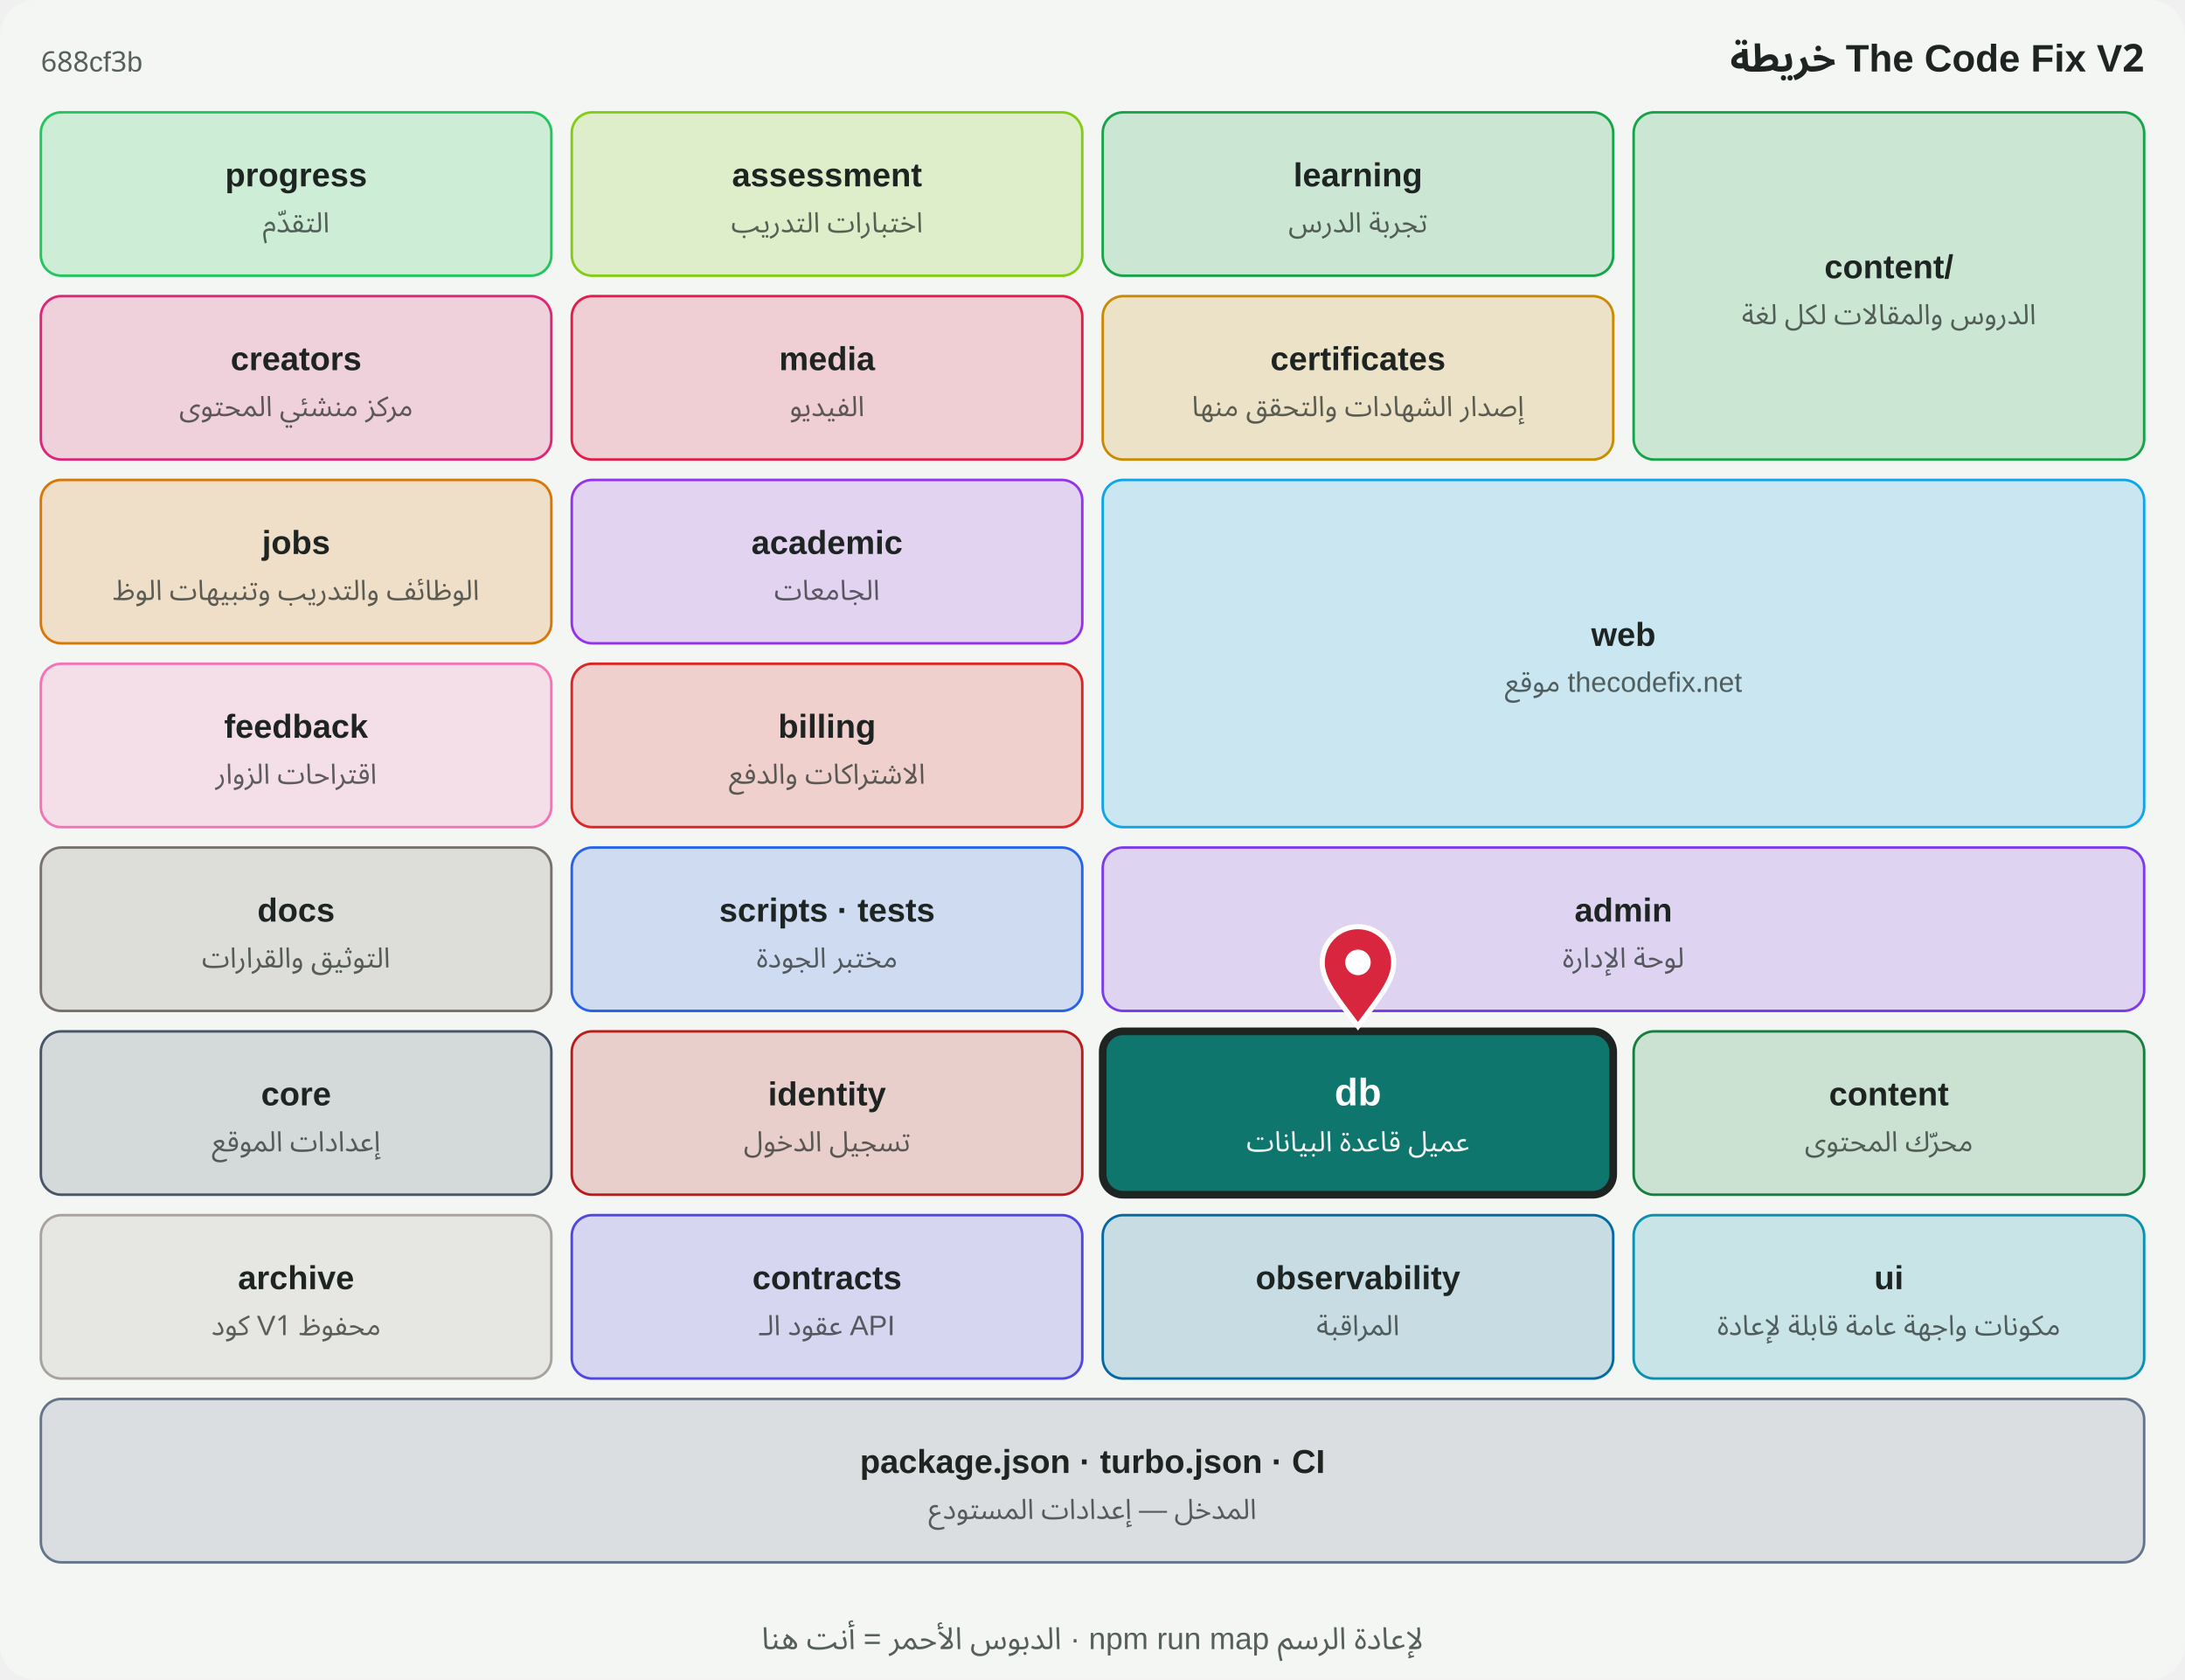
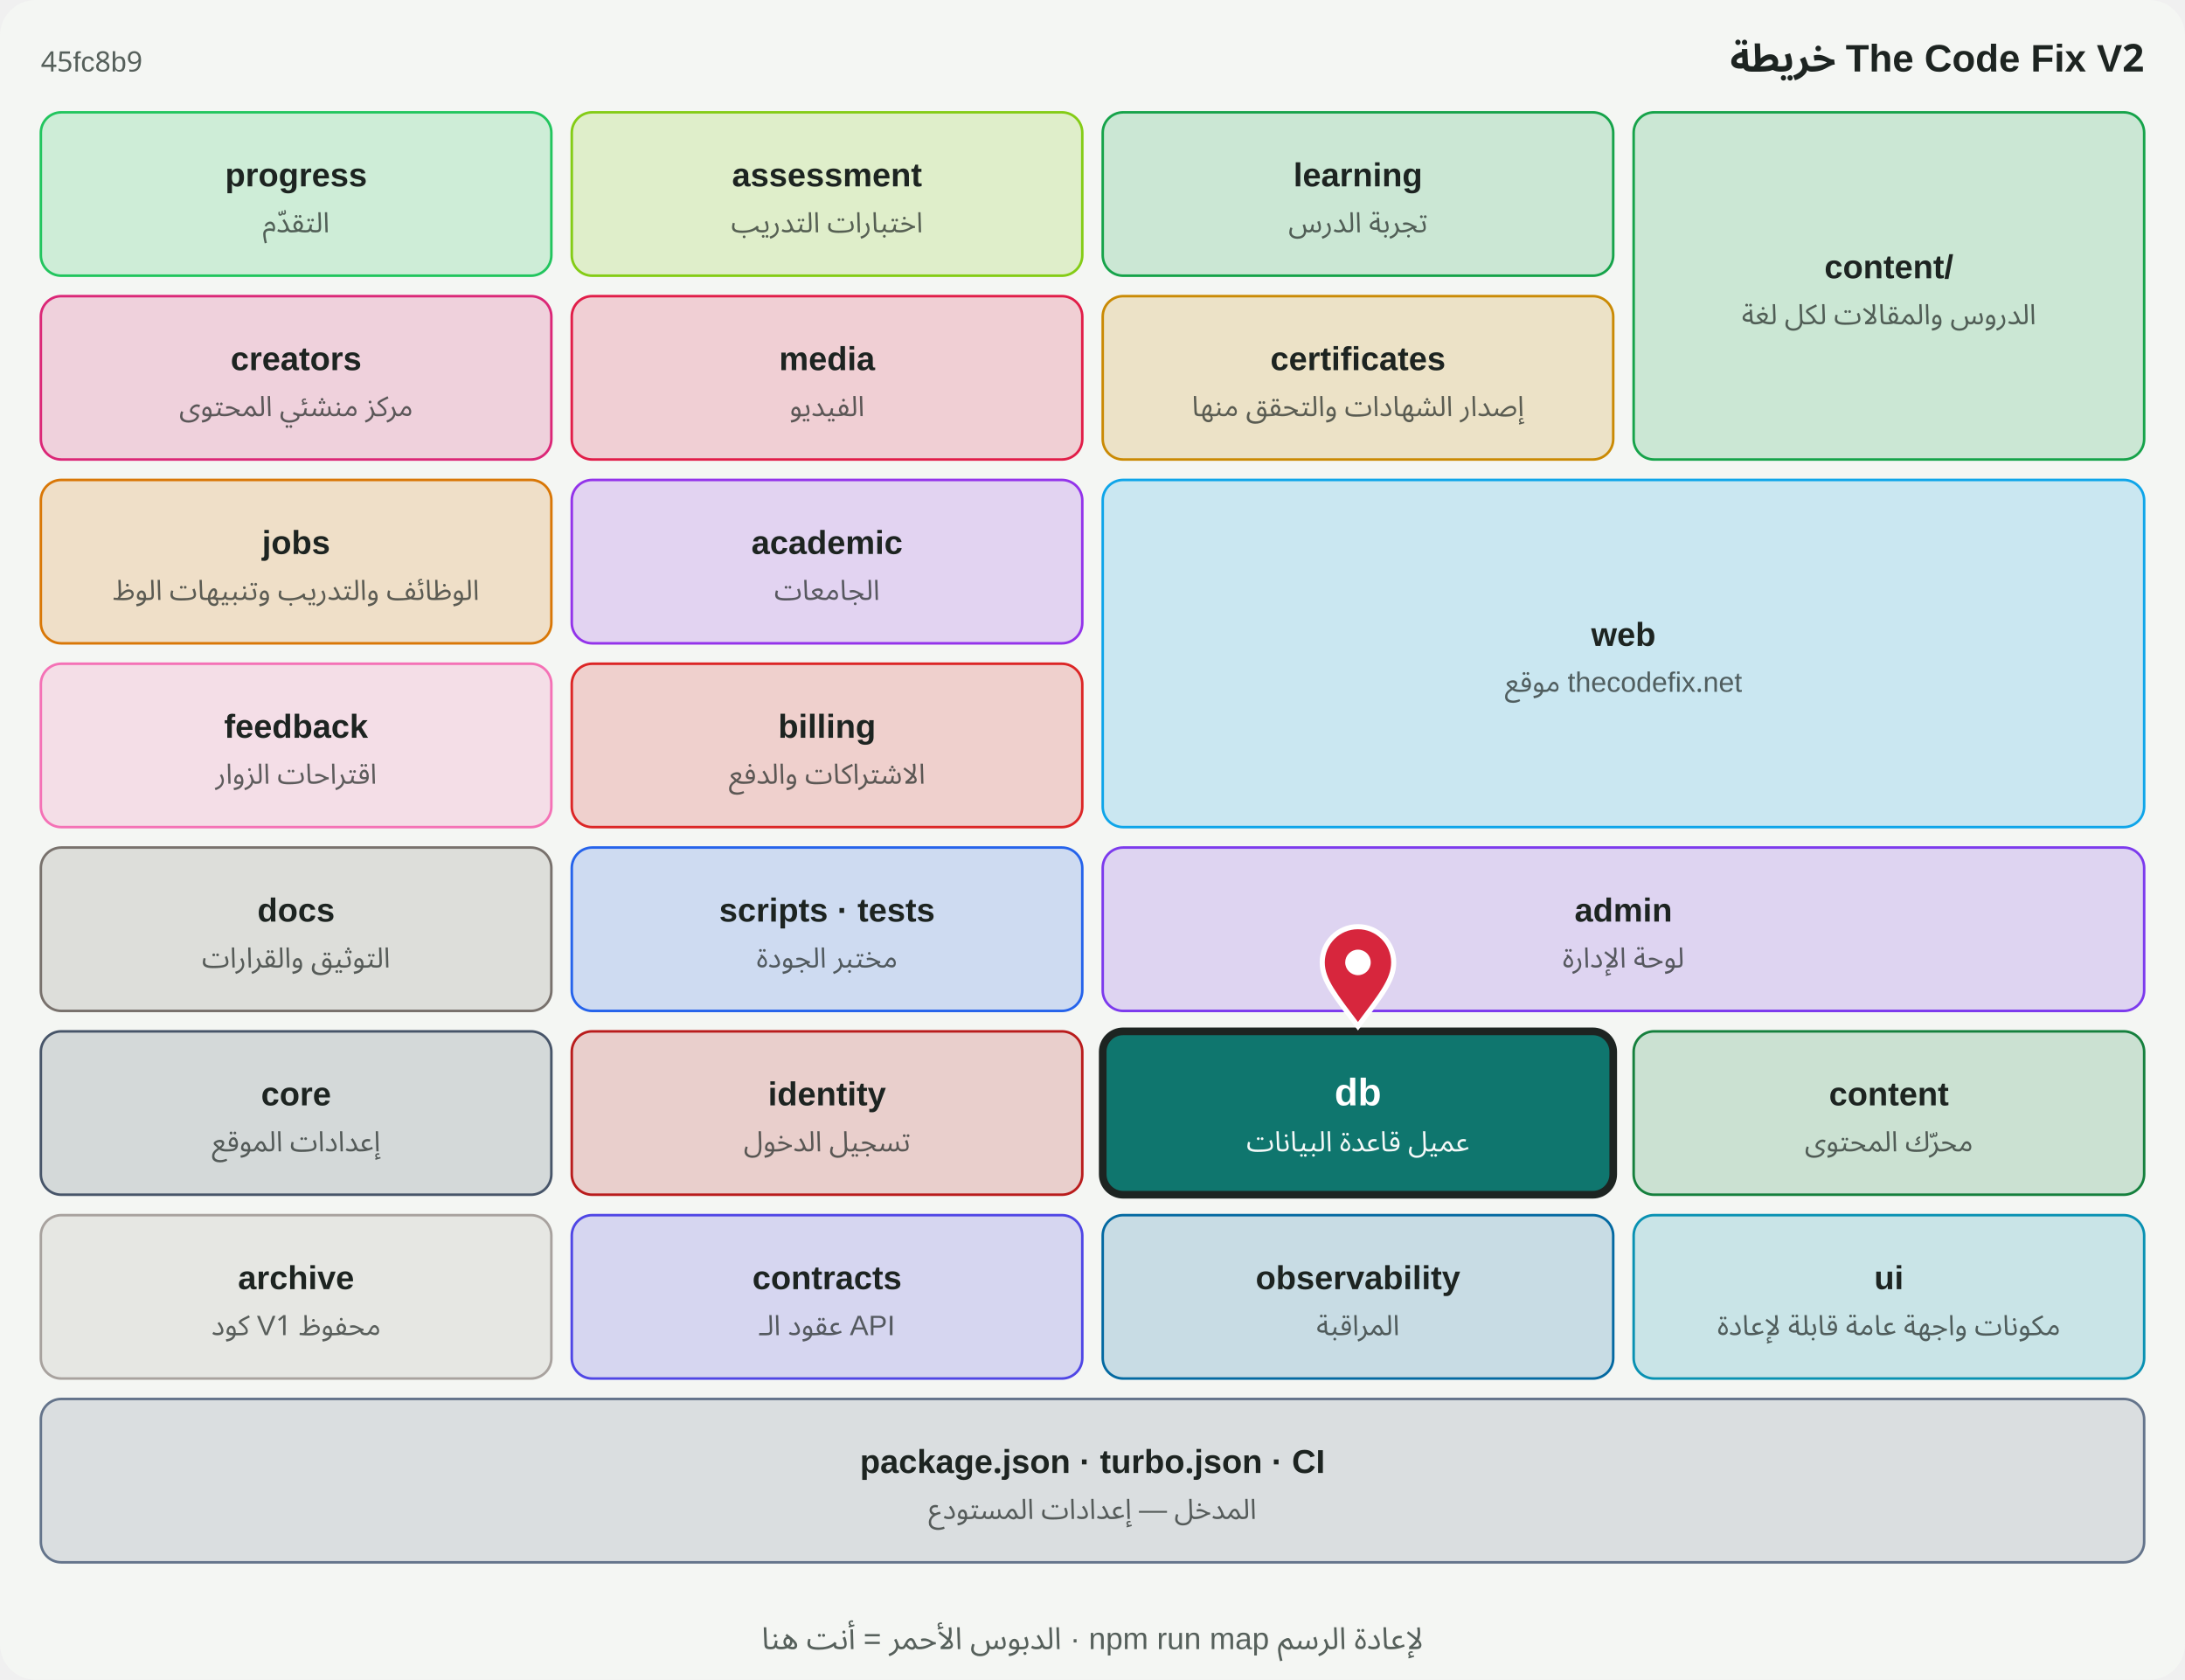
<svg xmlns="http://www.w3.org/2000/svg" viewBox="0 0 856 658" width="856" height="658" font-family="'Segoe UI', Tahoma, 'Noto Sans Arabic', Arial, sans-serif" role="img" aria-label="خريطة مشروع The Code Fix — عميل قاعدة البيانات (@tcf/db)">
  <rect width="856" height="658" rx="14" fill="#f4f6f3" />
  <text x="840" y="28" text-anchor="end" font-size="15" font-weight="700" fill="#1d2421">خريطة The Code Fix V2</text>
-   <text x="16" y="28" font-size="11" fill="#56605b">688cf3b</text>
+   <text x="16" y="28" font-size="11" fill="#56605b">45fc8b9</text>
  <g>
    <rect x="640" y="44" width="200" height="136" rx="8" fill="#16a34a" fill-opacity="0.18" stroke="#16a34a" stroke-width="1" />
    <text x="740" y="109" text-anchor="middle" font-size="13" font-weight="600" fill="#1d2421">content/</text>
    <text x="740" y="127" text-anchor="middle" font-size="11" fill="#1d2421" fill-opacity="0.7">الدروس والمقالات لكل لغة</text>
  </g>
  <g>
    <rect x="432" y="44" width="200" height="64" rx="8" fill="#16a34a" fill-opacity="0.18" stroke="#16a34a" stroke-width="1" />
    <text x="532" y="73" text-anchor="middle" font-size="13" font-weight="600" fill="#1d2421">learning</text>
    <text x="532" y="91" text-anchor="middle" font-size="11" fill="#1d2421" fill-opacity="0.7">تجربة الدرس</text>
  </g>
  <g>
    <rect x="224" y="44" width="200" height="64" rx="8" fill="#84cc16" fill-opacity="0.18" stroke="#84cc16" stroke-width="1" />
    <text x="324" y="73" text-anchor="middle" font-size="13" font-weight="600" fill="#1d2421">assessment</text>
    <text x="324" y="91" text-anchor="middle" font-size="11" fill="#1d2421" fill-opacity="0.7">اختبارات التدريب</text>
  </g>
  <g>
    <rect x="16" y="44" width="200" height="64" rx="8" fill="#22c55e" fill-opacity="0.18" stroke="#22c55e" stroke-width="1" />
    <text x="116" y="73" text-anchor="middle" font-size="13" font-weight="600" fill="#1d2421">progress</text>
    <text x="116" y="91" text-anchor="middle" font-size="11" fill="#1d2421" fill-opacity="0.7">التقدّم</text>
  </g>
  <g>
    <rect x="432" y="116" width="200" height="64" rx="8" fill="#ca8a04" fill-opacity="0.18" stroke="#ca8a04" stroke-width="1" />
    <text x="532" y="145" text-anchor="middle" font-size="13" font-weight="600" fill="#1d2421">certificates</text>
    <text x="532" y="163" text-anchor="middle" font-size="11" fill="#1d2421" fill-opacity="0.7">إصدار الشهادات والتحقق منها</text>
  </g>
  <g>
    <rect x="224" y="116" width="200" height="64" rx="8" fill="#e11d48" fill-opacity="0.18" stroke="#e11d48" stroke-width="1" />
    <text x="324" y="145" text-anchor="middle" font-size="13" font-weight="600" fill="#1d2421">media</text>
    <text x="324" y="163" text-anchor="middle" font-size="11" fill="#1d2421" fill-opacity="0.7">الفيديو</text>
  </g>
  <g>
    <rect x="16" y="116" width="200" height="64" rx="8" fill="#db2777" fill-opacity="0.18" stroke="#db2777" stroke-width="1" />
    <text x="116" y="145" text-anchor="middle" font-size="13" font-weight="600" fill="#1d2421">creators</text>
    <text x="116" y="163" text-anchor="middle" font-size="11" fill="#1d2421" fill-opacity="0.7">مركز منشئي المحتوى</text>
  </g>
  <g>
    <rect x="432" y="188" width="408" height="136" rx="8" fill="#0ea5e9" fill-opacity="0.18" stroke="#0ea5e9" stroke-width="1" />
    <text x="636" y="253" text-anchor="middle" font-size="13" font-weight="600" fill="#1d2421">web</text>
    <text x="636" y="271" text-anchor="middle" font-size="11" fill="#1d2421" fill-opacity="0.7">موقع thecodefix.net</text>
  </g>
  <g>
    <rect x="224" y="188" width="200" height="64" rx="8" fill="#9333ea" fill-opacity="0.18" stroke="#9333ea" stroke-width="1" />
    <text x="324" y="217" text-anchor="middle" font-size="13" font-weight="600" fill="#1d2421">academic</text>
    <text x="324" y="235" text-anchor="middle" font-size="11" fill="#1d2421" fill-opacity="0.7">الجامعات</text>
  </g>
  <g>
    <rect x="16" y="188" width="200" height="64" rx="8" fill="#d97706" fill-opacity="0.18" stroke="#d97706" stroke-width="1" />
    <text x="116" y="217" text-anchor="middle" font-size="13" font-weight="600" fill="#1d2421">jobs</text>
    <text x="116" y="235" text-anchor="middle" font-size="11" fill="#1d2421" fill-opacity="0.7">الوظائف والتدريب وتنبيهات الوظ</text>
  </g>
  <g>
    <rect x="224" y="260" width="200" height="64" rx="8" fill="#dc2626" fill-opacity="0.18" stroke="#dc2626" stroke-width="1" />
    <text x="324" y="289" text-anchor="middle" font-size="13" font-weight="600" fill="#1d2421">billing</text>
    <text x="324" y="307" text-anchor="middle" font-size="11" fill="#1d2421" fill-opacity="0.7">الاشتراكات والدفع</text>
  </g>
  <g>
    <rect x="16" y="260" width="200" height="64" rx="8" fill="#f472b6" fill-opacity="0.18" stroke="#f472b6" stroke-width="1" />
    <text x="116" y="289" text-anchor="middle" font-size="13" font-weight="600" fill="#1d2421">feedback</text>
    <text x="116" y="307" text-anchor="middle" font-size="11" fill="#1d2421" fill-opacity="0.7">اقتراحات الزوار</text>
  </g>
  <g>
    <rect x="432" y="332" width="408" height="64" rx="8" fill="#7c3aed" fill-opacity="0.18" stroke="#7c3aed" stroke-width="1" />
    <text x="636" y="361" text-anchor="middle" font-size="13" font-weight="600" fill="#1d2421">admin</text>
    <text x="636" y="379" text-anchor="middle" font-size="11" fill="#1d2421" fill-opacity="0.7">لوحة الإدارة</text>
  </g>
  <g>
    <rect x="224" y="332" width="200" height="64" rx="8" fill="#2563eb" fill-opacity="0.18" stroke="#2563eb" stroke-width="1" />
    <text x="324" y="361" text-anchor="middle" font-size="13" font-weight="600" fill="#1d2421">scripts · tests</text>
    <text x="324" y="379" text-anchor="middle" font-size="11" fill="#1d2421" fill-opacity="0.7">مختبر الجودة</text>
  </g>
  <g>
    <rect x="16" y="332" width="200" height="64" rx="8" fill="#78716c" fill-opacity="0.18" stroke="#78716c" stroke-width="1" />
    <text x="116" y="361" text-anchor="middle" font-size="13" font-weight="600" fill="#1d2421">docs</text>
    <text x="116" y="379" text-anchor="middle" font-size="11" fill="#1d2421" fill-opacity="0.7">التوثيق والقرارات</text>
  </g>
  <g>
    <rect x="640" y="404" width="200" height="64" rx="8" fill="#15803d" fill-opacity="0.18" stroke="#15803d" stroke-width="1" />
    <text x="740" y="433" text-anchor="middle" font-size="13" font-weight="600" fill="#1d2421">content</text>
    <text x="740" y="451" text-anchor="middle" font-size="11" fill="#1d2421" fill-opacity="0.7">محرّك المحتوى</text>
  </g>
  <g>
    <rect x="432" y="404" width="200" height="64" rx="8" fill="#0f766e" fill-opacity="1" stroke="#1d2421" stroke-width="3" />
    <text x="532" y="433" text-anchor="middle" font-size="15" font-weight="700" fill="#ffffff">db</text>
    <text x="532" y="451" text-anchor="middle" font-size="11" fill="#ffffff" fill-opacity="0.95">عميل قاعدة البيانات</text>
  </g>
  <path d="M532 402 c-9 -12 -14 -18 -14 -25 a14 14 0 0 1 28 0 c0 7 -5 13 -14 25z" fill="#d7263d" stroke="#fff" stroke-width="2" />
  <circle cx="532" cy="377" r="5" fill="#fff" />
  <g>
    <rect x="224" y="404" width="200" height="64" rx="8" fill="#b91c1c" fill-opacity="0.18" stroke="#b91c1c" stroke-width="1" />
    <text x="324" y="433" text-anchor="middle" font-size="13" font-weight="600" fill="#1d2421">identity</text>
    <text x="324" y="451" text-anchor="middle" font-size="11" fill="#1d2421" fill-opacity="0.7">تسجيل الدخول</text>
  </g>
  <g>
    <rect x="16" y="404" width="200" height="64" rx="8" fill="#475569" fill-opacity="0.18" stroke="#475569" stroke-width="1" />
    <text x="116" y="433" text-anchor="middle" font-size="13" font-weight="600" fill="#1d2421">core</text>
    <text x="116" y="451" text-anchor="middle" font-size="11" fill="#1d2421" fill-opacity="0.7">إعدادات الموقع</text>
  </g>
  <g>
    <rect x="640" y="476" width="200" height="64" rx="8" fill="#0891b2" fill-opacity="0.18" stroke="#0891b2" stroke-width="1" />
    <text x="740" y="505" text-anchor="middle" font-size="13" font-weight="600" fill="#1d2421">ui</text>
    <text x="740" y="523" text-anchor="middle" font-size="11" fill="#1d2421" fill-opacity="0.7">مكونات واجهة عامة قابلة لإعادة</text>
  </g>
  <g>
    <rect x="432" y="476" width="200" height="64" rx="8" fill="#0369a1" fill-opacity="0.18" stroke="#0369a1" stroke-width="1" />
    <text x="532" y="505" text-anchor="middle" font-size="13" font-weight="600" fill="#1d2421">observability</text>
    <text x="532" y="523" text-anchor="middle" font-size="11" fill="#1d2421" fill-opacity="0.7">المراقبة</text>
  </g>
  <g>
    <rect x="224" y="476" width="200" height="64" rx="8" fill="#4f46e5" fill-opacity="0.18" stroke="#4f46e5" stroke-width="1" />
    <text x="324" y="505" text-anchor="middle" font-size="13" font-weight="600" fill="#1d2421">contracts</text>
    <text x="324" y="523" text-anchor="middle" font-size="11" fill="#1d2421" fill-opacity="0.7">عقود الـ API</text>
  </g>
  <g>
    <rect x="16" y="476" width="200" height="64" rx="8" fill="#a8a29e" fill-opacity="0.18" stroke="#a8a29e" stroke-width="1" />
    <text x="116" y="505" text-anchor="middle" font-size="13" font-weight="600" fill="#1d2421">archive</text>
    <text x="116" y="523" text-anchor="middle" font-size="11" fill="#1d2421" fill-opacity="0.7">كود V1 محفوظ</text>
  </g>
  <g>
    <rect x="16" y="548" width="824" height="64" rx="8" fill="#64748b" fill-opacity="0.18" stroke="#64748b" stroke-width="1" />
    <text x="428" y="577" text-anchor="middle" font-size="13" font-weight="600" fill="#1d2421">package.json · turbo.json · CI</text>
    <text x="428" y="595" text-anchor="middle" font-size="11" fill="#1d2421" fill-opacity="0.7">المدخل — إعدادات المستودع</text>
  </g>
  <text x="428" y="646" text-anchor="middle" font-size="12" fill="#56605b">الدبوس الأحمر = أنت هنا · npm run map لإعادة الرسم</text>
</svg>
